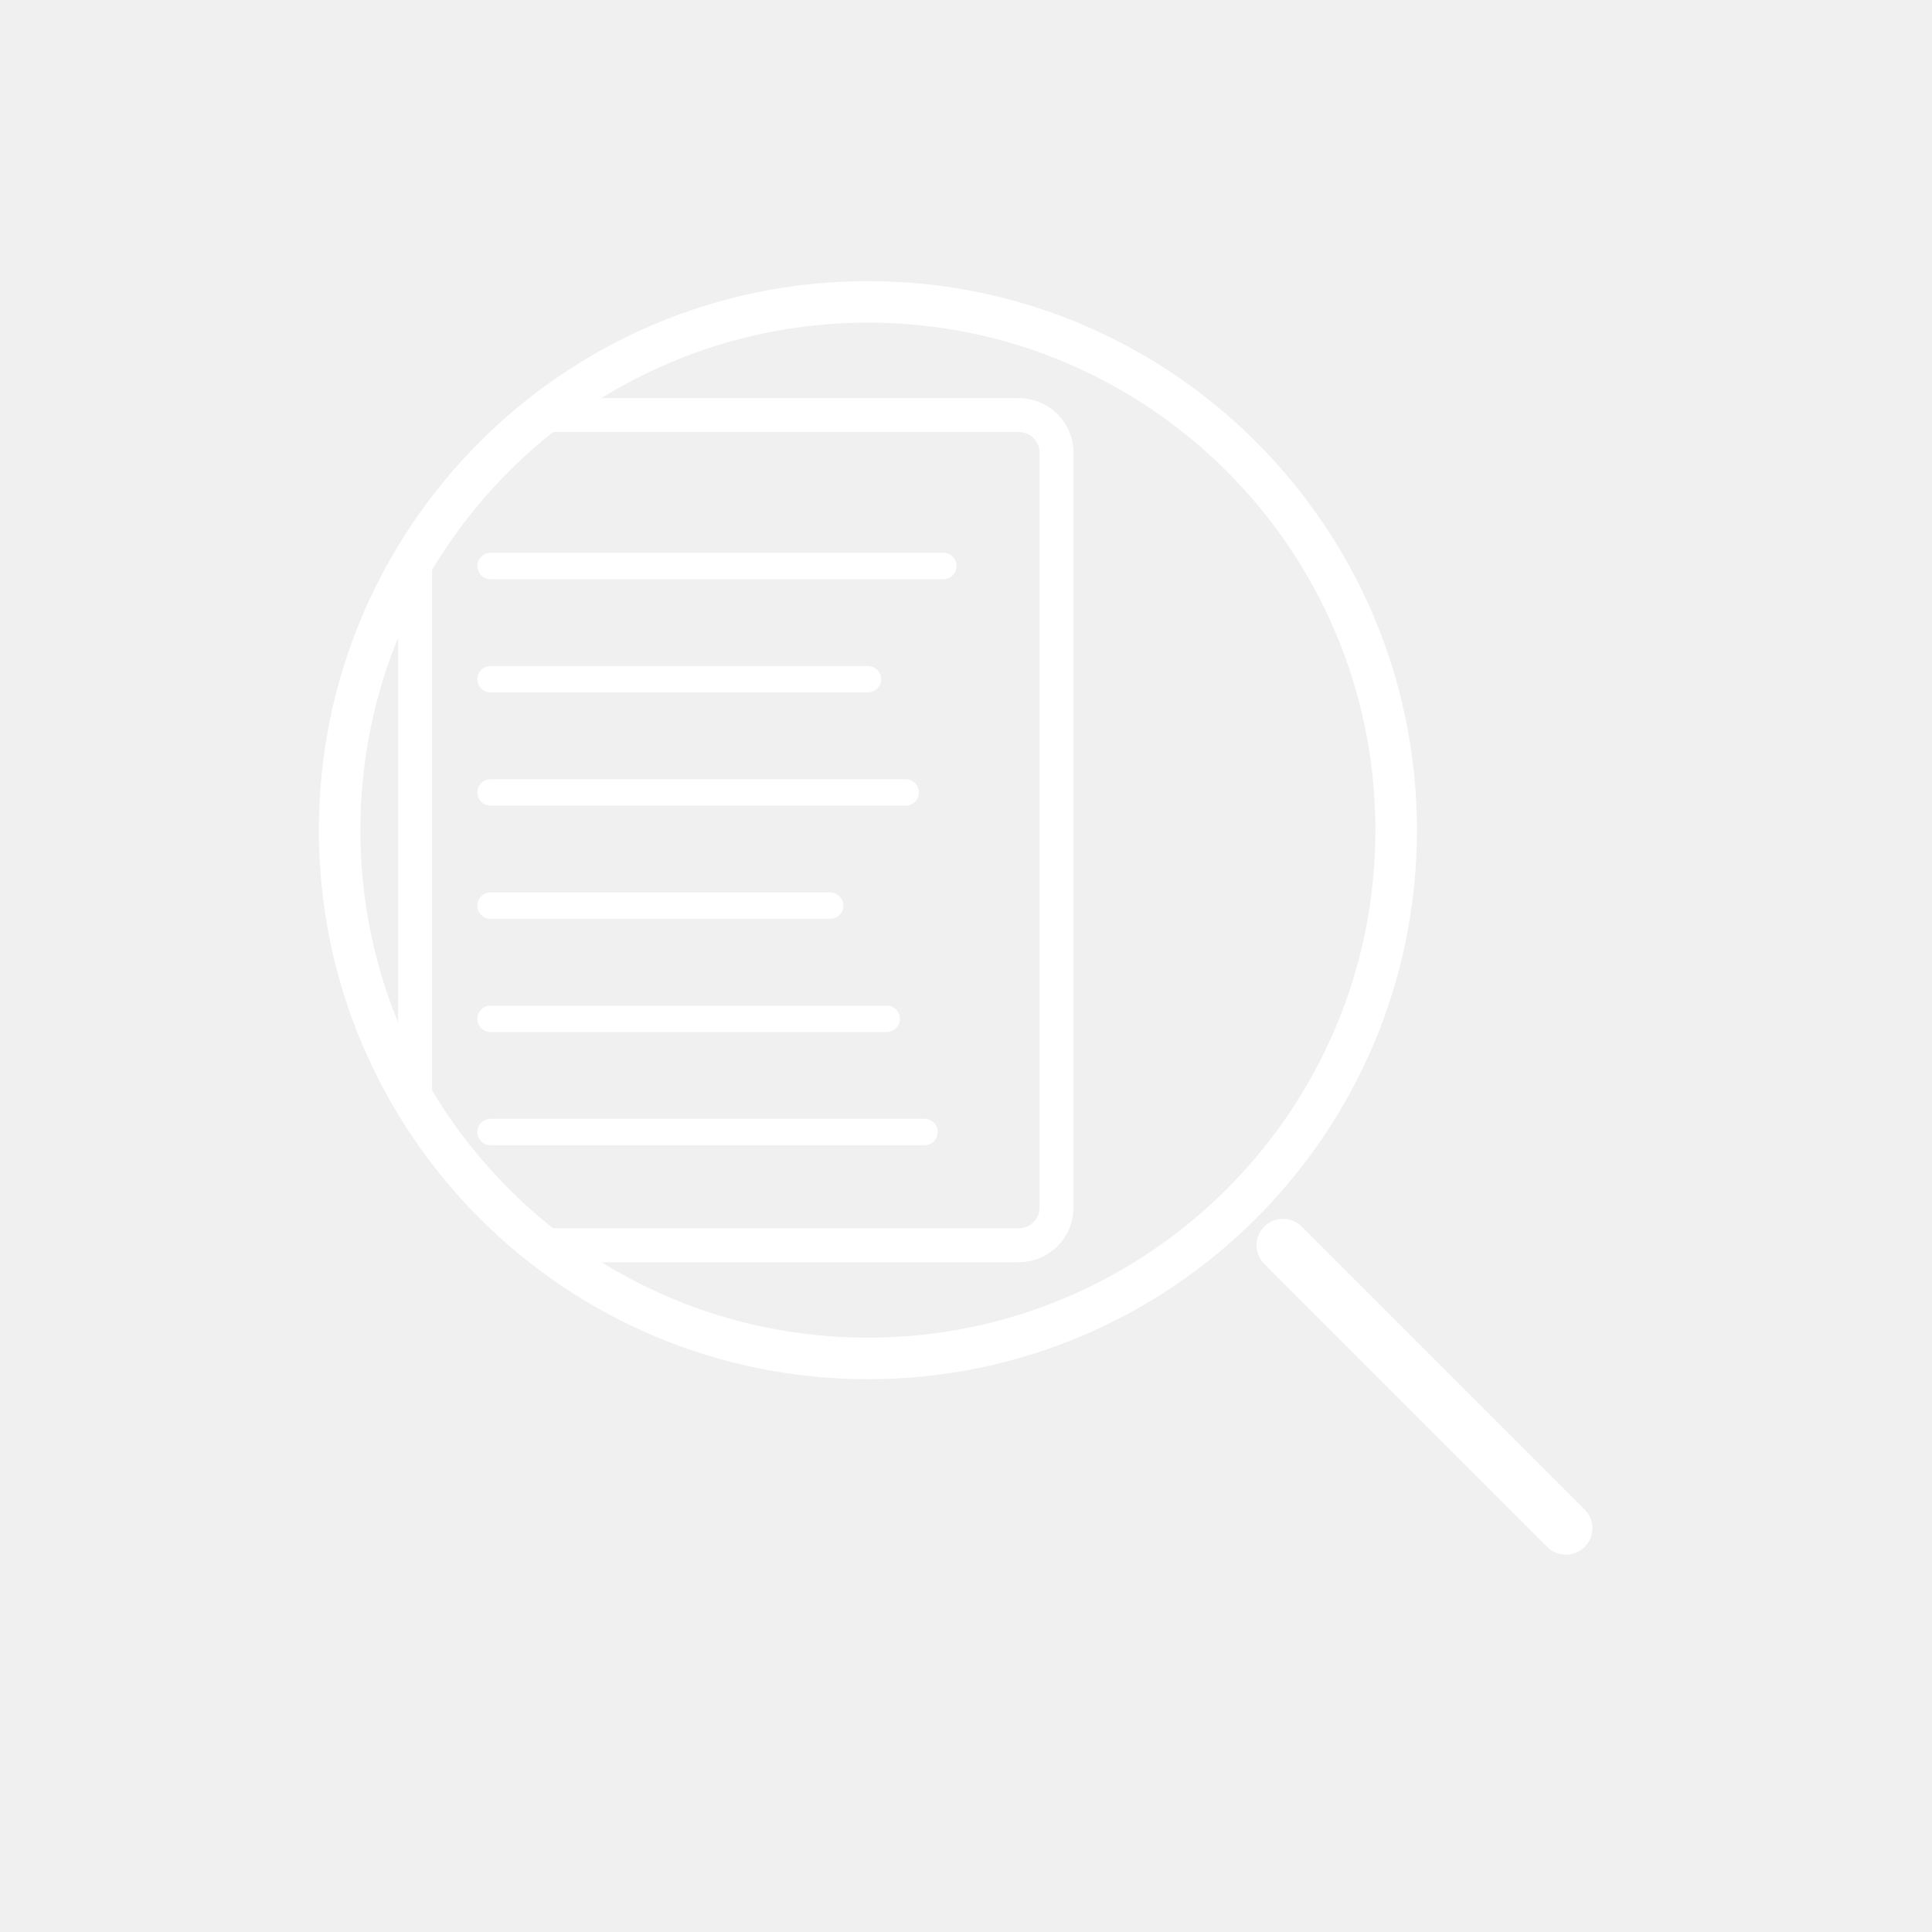
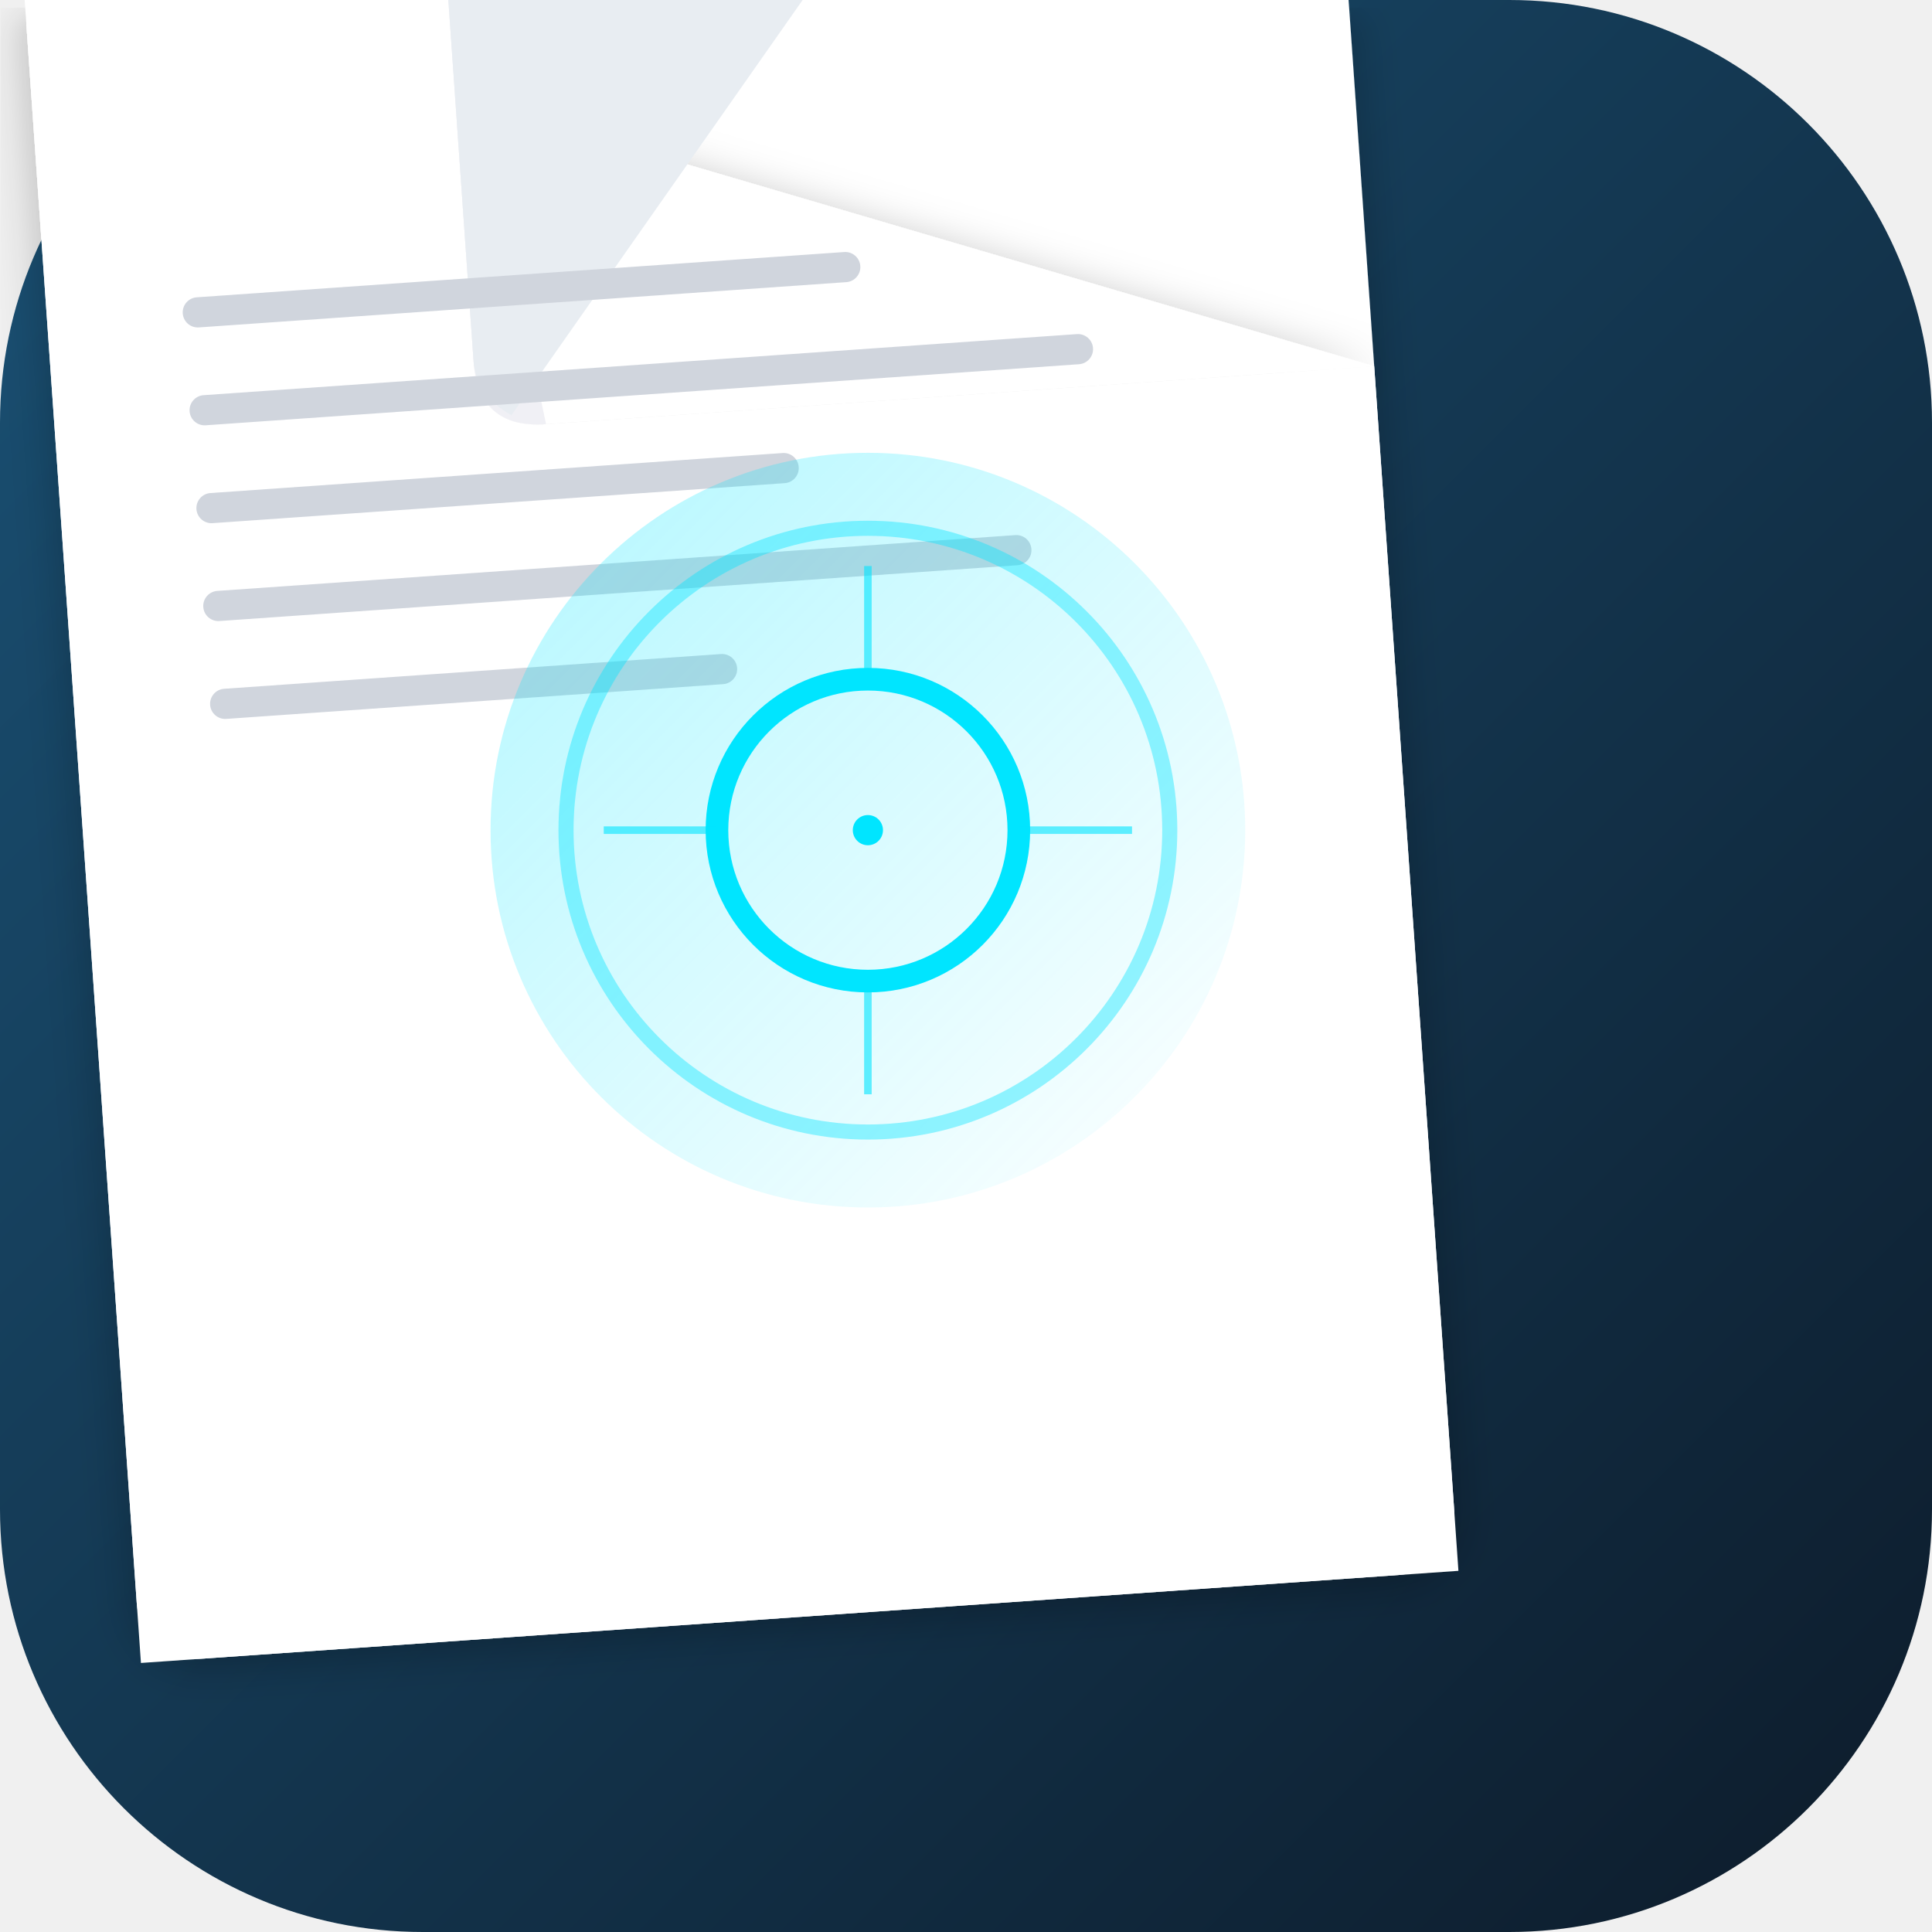
<svg xmlns="http://www.w3.org/2000/svg" viewBox="0 0 1024 1024" width="1024" height="1024">
  <defs>
-     <clipPath id="lens">
-       <circle cx="460" cy="440" r="280" />
-     </clipPath>
+     <linearGradient id="bgGrad" x1="0%" y1="0%" x2="100%" y2="100%">
+       <stop offset="0%" stop-color="#1A5276" />
+       <stop offset="100%" stop-color="#0D1B2A" />
+     </linearGradient>
+     <linearGradient id="focusGlow" x1="0%" y1="0%" x2="100%" y2="100%">
+       <stop offset="0%" stop-color="#00E5FF" stop-opacity="0.3" />
+       <stop offset="100%" stop-color="#00E5FF" stop-opacity="0" />
+     </linearGradient>
+     <filter id="shadow" x="-5%" y="-5%" width="115%" height="115%">
+       <feDropShadow dx="0" dy="4" stdDeviation="12" flood-color="#000" flood-opacity="0.25" />
+     </filter>
  </defs>
-   <g clip-path="url(#lens)">
-     <rect x="220" y="220" width="340" height="440" rx="20" fill="none" stroke="white" stroke-width="18" />
-     <line x1="260" y1="300" x2="500" y2="300" stroke="white" stroke-width="14" stroke-linecap="round" />
-     <line x1="260" y1="360" x2="460" y2="360" stroke="white" stroke-width="14" stroke-linecap="round" />
-     <line x1="260" y1="420" x2="480" y2="420" stroke="white" stroke-width="14" stroke-linecap="round" />
-     <line x1="260" y1="480" x2="440" y2="480" stroke="white" stroke-width="14" stroke-linecap="round" />
-     <line x1="260" y1="540" x2="470" y2="540" stroke="white" stroke-width="14" stroke-linecap="round" />
-     <line x1="260" y1="600" x2="490" y2="600" stroke="white" stroke-width="14" stroke-linecap="round" />
+   <rect width="1024" height="1024" rx="224" fill="url(#bgGrad)" />
+   <g transform="translate(512,512) rotate(-4) translate(-462,-562)">
+     <rect x="0" y="0" width="700" height="900" rx="32" fill="#FFFFFF" filter="url(#shadow)" />
+     <path d="M0 0 L224 0 L224 224 Q224 260 260 260 L700 260" fill="#FFFFFF" filter="url(#shadow)" />
+     <path d="M0 0 L224 0 L224 224 Q224 260 260 260 L700 260 L700 900 L0 900 Z" fill="#FFFFFF" />
+     <path d="M224 0 L224 224 Q224 260 260 260" fill="#F0F0F5" />
+     <path d="M224 0 L224 224 Q224 242 242 254 L448 0 Z" fill="#E8EDF2" />
+     <rect x="72" y="180" width="360" height="16" rx="8" fill="#D0D5DD" />
+     <rect x="72" y="232" width="480" height="16" rx="8" fill="#D0D5DD" />
+     <rect x="72" y="284" width="320" height="16" rx="8" fill="#D0D5DD" />
+     <rect x="72" y="336" width="440" height="16" rx="8" fill="#D0D5DD" />
+     <rect x="72" y="388" width="280" height="16" rx="8" fill="#D0D5DD" />
  </g>
-   <circle cx="460" cy="440" r="280" fill="none" stroke="white" stroke-width="22" />
-   <line x1="680" y1="660" x2="830" y2="810" stroke="white" stroke-width="28" stroke-linecap="round" />
+   <circle cx="460" cy="440" r="200" fill="url(#focusGlow)" />
+   <circle cx="460" cy="440" r="160" fill="none" stroke="#00E5FF" stroke-width="8" stroke-opacity="0.4" />
+   <circle cx="460" cy="440" r="80" fill="none" stroke="#00E5FF" stroke-width="12" />
+   <circle cx="460" cy="440" r="8" fill="#00E5FF" />
+   <line x1="460" y1="300" x2="460" y2="360" stroke="#00E5FF" stroke-width="4" stroke-opacity="0.6" />
+   <line x1="460" y1="520" x2="460" y2="580" stroke="#00E5FF" stroke-width="4" stroke-opacity="0.6" />
+   <line x1="320" y1="440" x2="380" y2="440" stroke="#00E5FF" stroke-width="4" stroke-opacity="0.6" />
+   <line x1="540" y1="440" x2="600" y2="440" stroke="#00E5FF" stroke-width="4" stroke-opacity="0.6" />
</svg>
